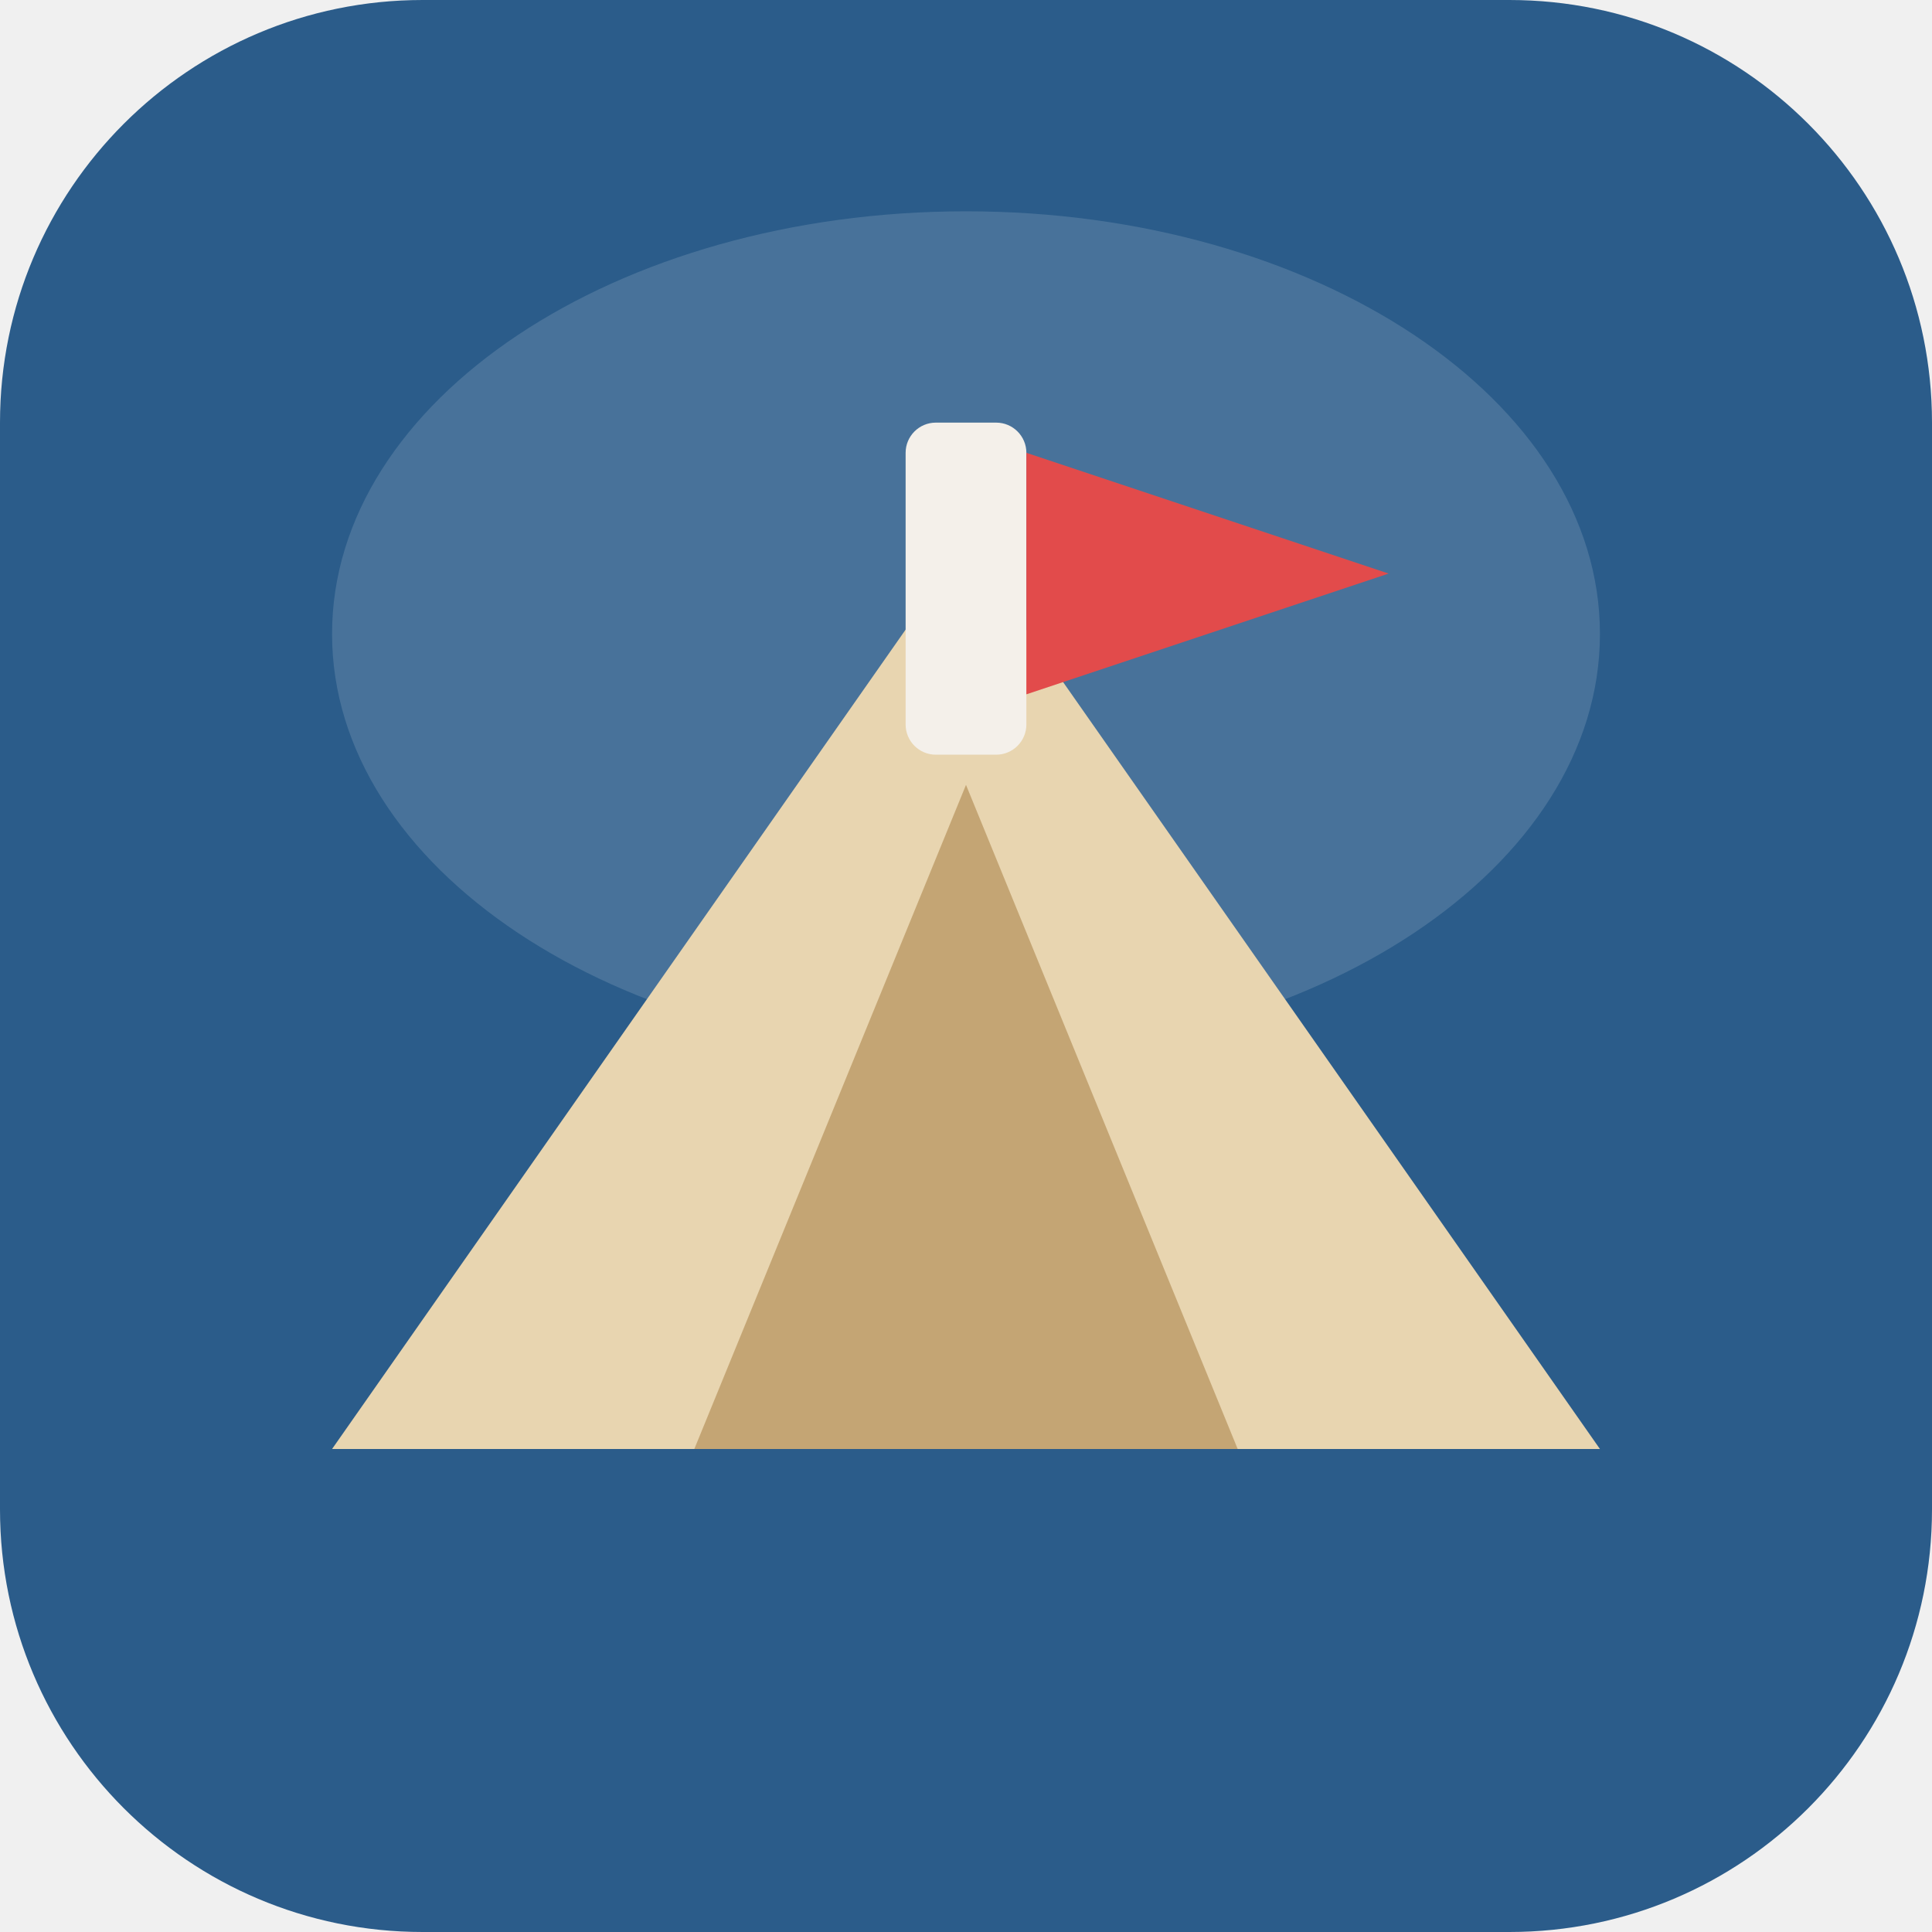
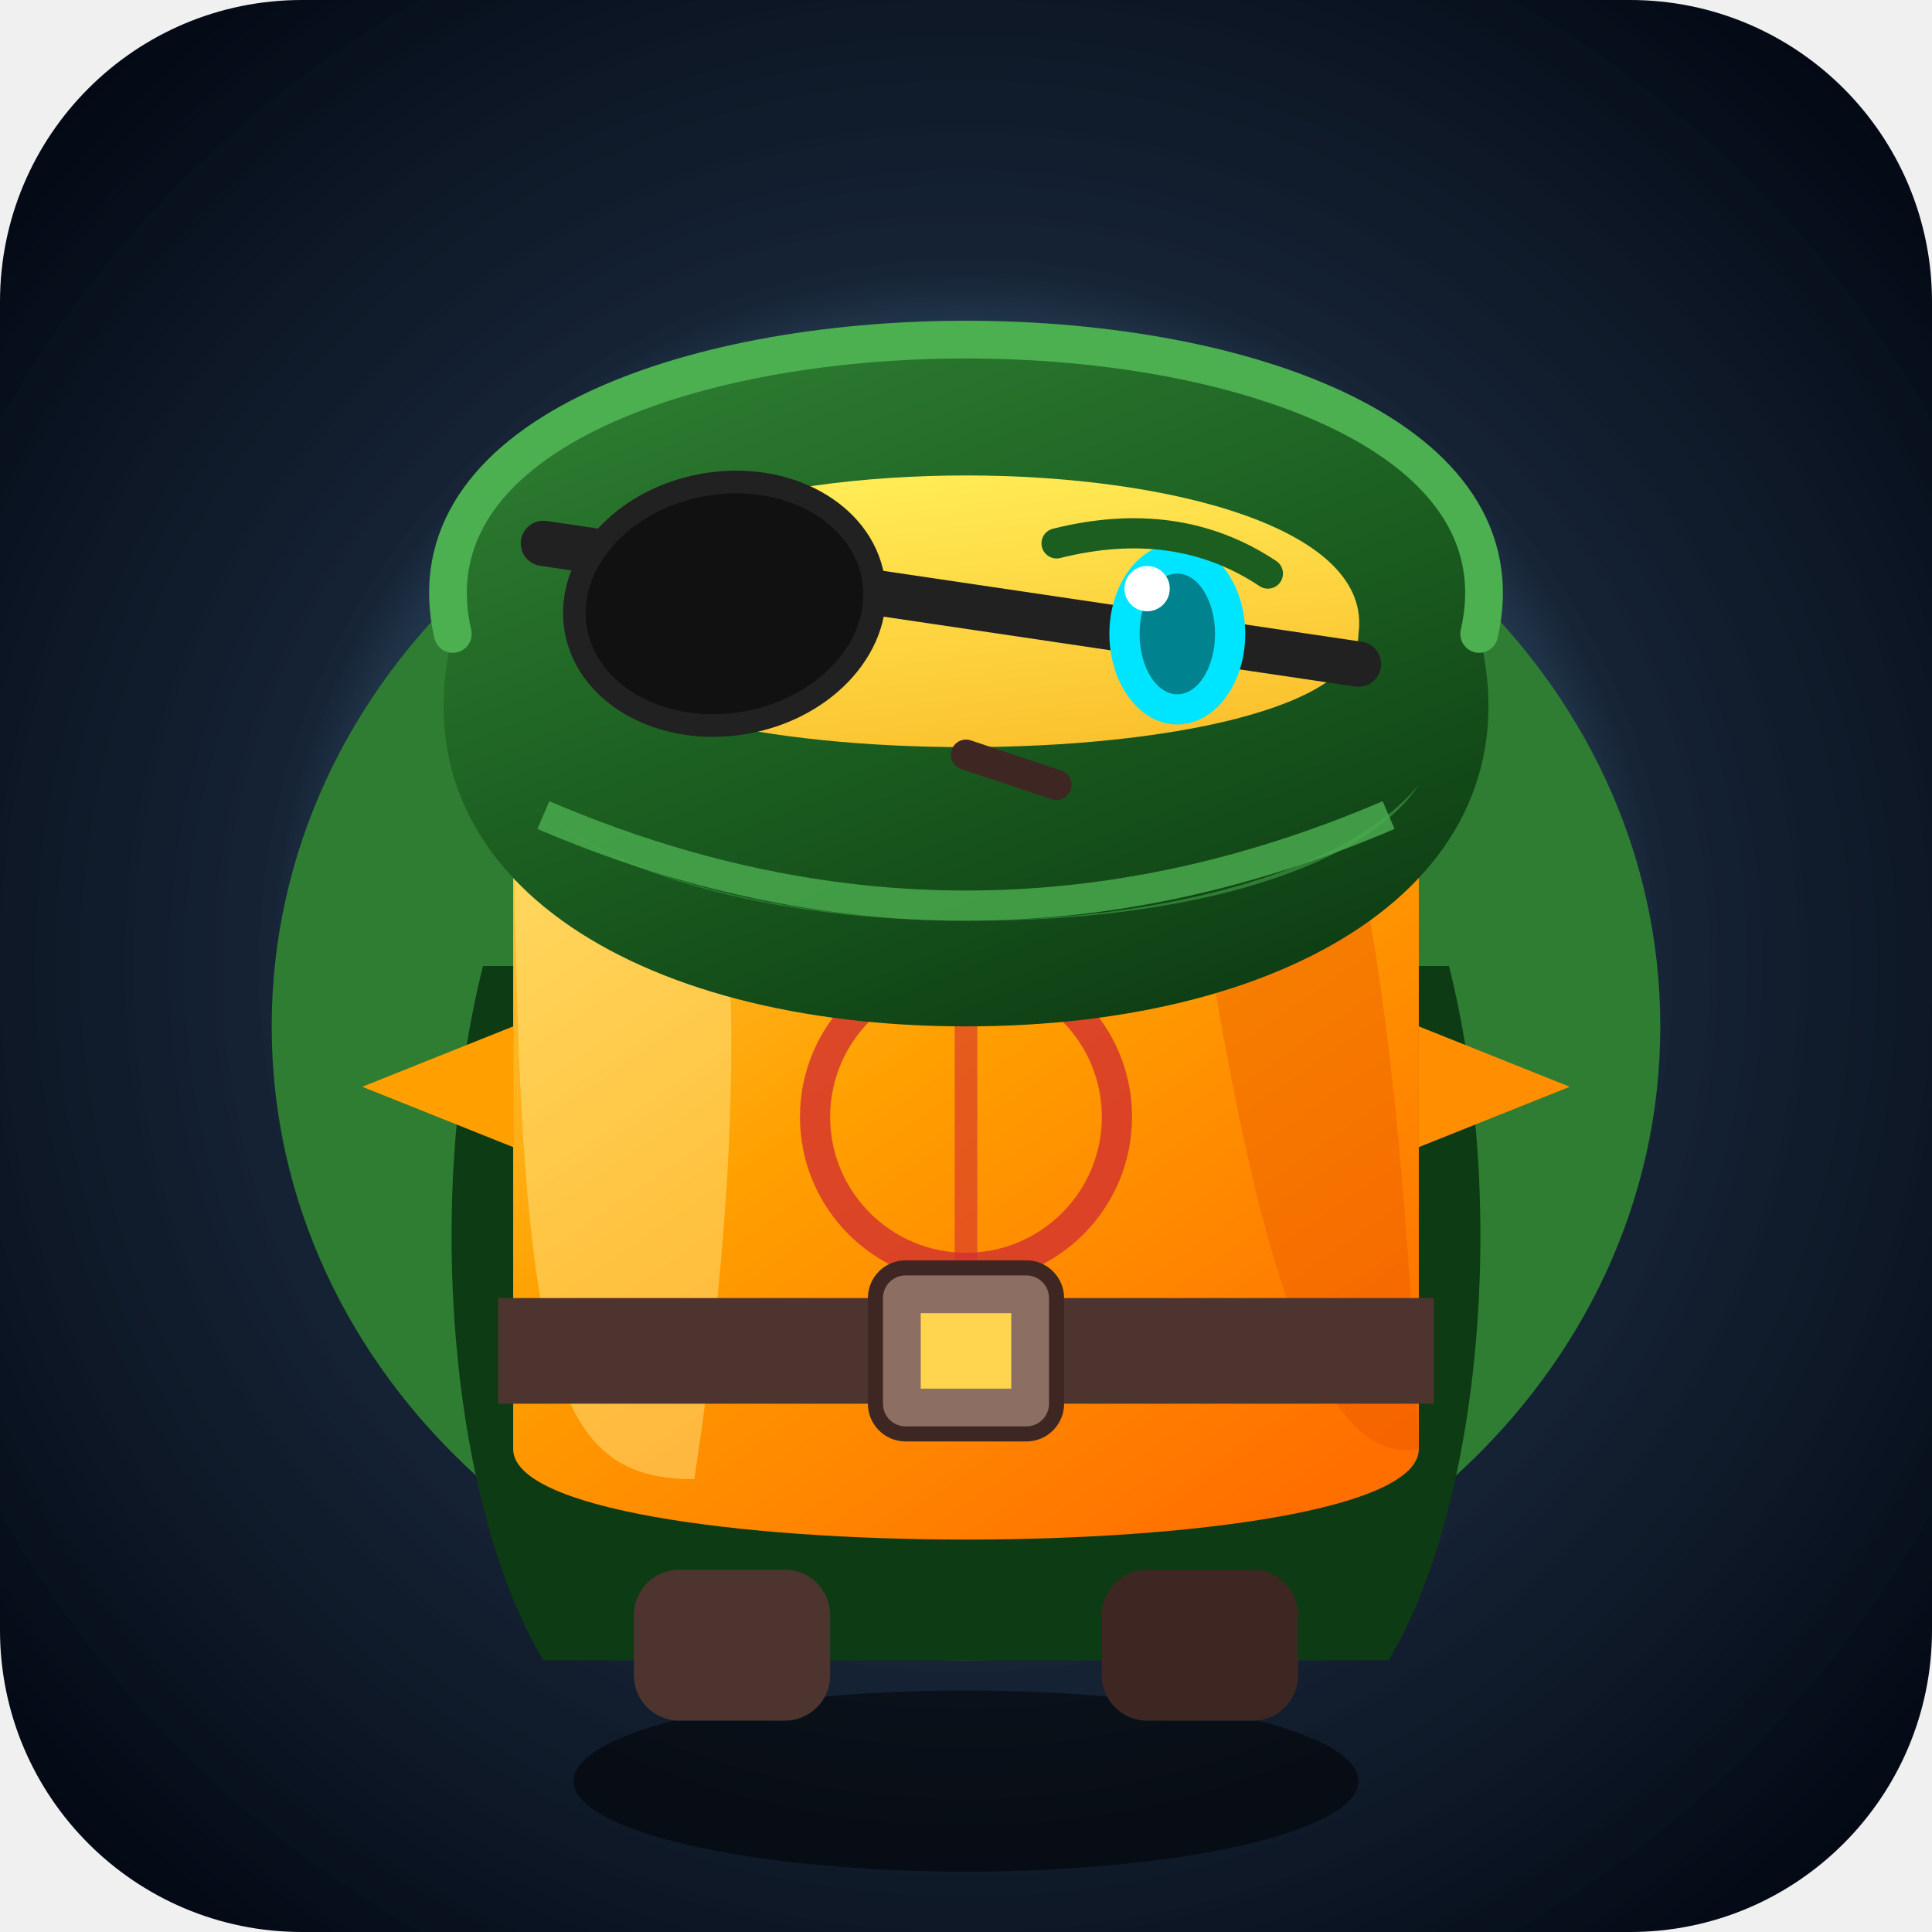
<svg xmlns="http://www.w3.org/2000/svg" viewBox="0 0 128 128" fill="none" aria-hidden="true">
+   <defs>
+     <radialGradient id="advBg" cx="50%" cy="50%" r="65%">
+       <stop offset="0%" stop-color="#0277BD" stop-opacity="0.35" />
+       <stop offset="55%" stop-color="#0B192C" stop-opacity="0.95" />
+       <stop offset="100%" stop-color="#020813" />
+     </radialGradient>
+     <linearGradient id="hoodGrad" x1="20%" y1="0%" x2="80%" y2="100%">
+       <stop offset="0%" stop-color="#2E7D32" />
+       <stop offset="50%" stop-color="#1B5E20" />
+       <stop offset="100%" stop-color="#0D3B13" />
+     </linearGradient>
+     <linearGradient id="bodyGrad" x1="20%" y1="0%" x2="80%" y2="100%">
+       <stop offset="0%" stop-color="#FFD54F" />
+       <stop offset="50%" stop-color="#FFA000" />
+       <stop offset="100%" stop-color="#FF6F00" />
+     </linearGradient>
+     <linearGradient id="faceGrad" x1="30%" y1="0%" x2="70%" y2="100%">
+       <stop offset="0%" stop-color="#FFEE58" />
+       <stop offset="100%" stop-color="#FBC02D" />
+     </linearGradient>
+   </defs>
  <style>
-     .el { transform-box: fill-box; transform-origin: center; }
-     .bob { animation: bob 2.8s ease-in-out infinite; }
-     .sway { animation: sway 3.2s ease-in-out infinite; }
-     .sway-slow { animation: sway 4.4s ease-in-out infinite; }
-     .pulse { animation: pulse 2.4s ease-in-out infinite; }
-     .spin { animation: spin 12s linear infinite; }
-     .spin-rev { animation: spin 16s linear infinite reverse; }
-     .dash { animation: dash 1.6s ease-in-out infinite; }
-     .wag { animation: wag 1.1s ease-in-out infinite; }
-     .wag-opp { animation: wag 1.1s ease-in-out infinite reverse; }
-     .twitch { animation: twitch 2.6s ease-in-out infinite; }
-     .twitch-d { animation: twitch 2.6s ease-in-out infinite; animation-delay: .18s; }
-     .flicker { animation: flicker 1.4s ease-in-out infinite; }
-     .wave { animation: wave 2.2s ease-in-out infinite; }
-     .floaty { animation: floaty 3.6s ease-in-out infinite; }
-     .blink { animation: blink 3.8s steps(1, end) infinite; }
-     .spark { animation: spark 2s ease-in-out infinite; }
-     .flash { animation: flash 2.8s ease-in-out infinite; }
-     .swim { animation: swim 2.4s ease-in-out infinite; }
-     .drip { animation: drip 2.6s ease-in-out infinite; }
-     .halo { opacity: .14; animation: halo 2.8s ease-in-out infinite; pointer-events: none; }
-     @keyframes halo { 0%,100% { opacity: .14; } 50% { opacity: .32; } }
-     @keyframes bob { 0%,100% { transform: translateY(0); } 50% { transform: translateY(-3px); } }
-     @keyframes sway { 0%,100% { transform: rotate(-3deg); } 50% { transform: rotate(3deg); } }
-     @keyframes pulse { 0%,100% { transform: scale(1); opacity: 1; } 50% { transform: scale(1.08); opacity: .85; } }
-     @keyframes spin { to { transform: rotate(360deg); } }
-     @keyframes dash { 0%,100% { transform: translateX(-3px); } 50% { transform: translateX(4px); } }
-     @keyframes wag { 0%,100% { transform: rotate(-10deg); } 50% { transform: rotate(10deg); } }
-     @keyframes twitch { 0%,86%,100% { transform: rotate(0); } 90% { transform: rotate(-8deg); } 94% { transform: rotate(6deg); } }
-     @keyframes flicker { 0%,100% { transform: scaleY(1) translateY(0); } 40% { transform: scaleY(1.08) translateY(-2px); } 70% { transform: scaleY(.96) translateY(1px); } }
-     @keyframes wave { 0%,100% { transform: translateX(0); } 50% { transform: translateX(4px); } }
-     @keyframes floaty { 0%,100% { transform: translateY(0); } 50% { transform: translateY(-5px); } }
-     @keyframes blink { 0%,92%,100% { transform: scaleY(1); } 94%,96% { transform: scaleY(.12); } }
-     @keyframes spark { 0%,100% { transform: scale(1); opacity: 1; } 50% { transform: scale(1.25); opacity: .7; } }
-     @keyframes flash { 0%,72%,100% { opacity: 1; } 78% { opacity: .35; } 84% { opacity: 1; } }
-     @keyframes swim { 0%,100% { transform: translateY(0) rotate(-2deg); } 50% { transform: translateY(-3px) rotate(2deg); } }
-     @keyframes drip { 0%,100% { transform: translateY(0) scaleY(1); } 50% { transform: translateY(4px) scaleY(1.04); } }
-     @media (prefers-reduced-motion: reduce) {
-       .el, .halo { animation: none !important; }
-     }
- </style>
-   <rect width="128" height="128" rx="28" fill="#2B5C8A" />
-   <ellipse class="halo" cx="64" cy="42" rx="42" ry="28" fill="#ffffff" />
+     .el{transform-box:fill-box;transform-origin:center}
+     .bob{animation:bob 2.8s ease-in-out infinite}
+     .blink{animation:blink 3.8s steps(1,end) infinite}
+     .glow{animation:glow 3s ease-in-out infinite}
+     @keyframes bob{0%,100%{transform:translateY(0)}50%{transform:translateY(-3px)}}
+     @keyframes blink{0%,92%,100%{transform:scaleY(1)}95%,98%{transform:scaleY(.1)}}
+     @keyframes glow{0%,100%{opacity:.25}50%{opacity:.5}}
+     @media(prefers-reduced-motion:reduce){.el{animation:none!important}}
+   </style>
+   <rect width="128" height="128" rx="20" fill="url(#advBg)" />
+   <ellipse class="glow" cx="64" cy="68" rx="46" ry="42" fill="#2E7D32" />
  <g class="el bob">
-     <path d="M22 96 L64 36 L106 96 Z" fill="#E8D5B0" />
-     <path d="M46 96 L64 52 L82 96 Z" fill="#C4A574" />
-     <rect x="60" y="28" width="8" height="22" rx="2" fill="#F4F0EA" />
-     <path class="el sway" d="M68 30 L92 38 L68 46 Z" fill="#E24B4B" />
+     <ellipse cx="64" cy="118" rx="26" ry="6" fill="#000000" opacity="0.5" />
+     <path d="M 32 64 C 28 80, 30 100, 36 110 L 92 110 C 98 100, 100 80, 96 64 Z" fill="#0D3B13" />
+     <rect x="42" y="104" width="13" height="10" rx="3" fill="#4E342E" />
+     <rect x="73" y="104" width="13" height="10" rx="3" fill="#3E2723" />
+     <path d="M 34 44 C 32 30, 94 30, 94 44 L 94 96 C 94 104, 34 104, 34 96 Z" fill="url(#bodyGrad)" />
+     <path d="M 34 44 C 32 30, 56 32, 46 98 C 36 98, 34 90, 34 44 Z" fill="#FFF59D" opacity="0.4" />
+     <path d="M 76 34 C 86 38, 92 50, 94 96 C 84 98, 80 64, 76 34 Z" fill="#E65100" opacity="0.35" />
+     <circle cx="64" cy="74" r="10" stroke="#D32F2F" stroke-width="2" fill="none" opacity="0.8" />
+     <line x1="64" y1="64" x2="64" y2="84" stroke="#D32F2F" stroke-width="1.5" opacity="0.6" />
+     <rect x="33" y="86" width="62" height="7" fill="#4E342E" />
+     <rect x="58" y="84" width="12" height="11" rx="2" fill="#8D6E63" stroke="#3E2723" stroke-width="1" />
+     <rect x="61" y="87" width="6" height="5" fill="#FFD54F" />
+     <path d="M 34 68 L 24 72 L 34 76 Z" fill="#FFA000" />
+     <path d="M 94 68 L 104 72 L 94 76 Z" fill="#FF8F00" />
+     <path d="M 30 42 C 24 16, 104 16, 98 42 C 102 58, 86 68, 64 68 C 42 68, 26 58, 30 42 Z" fill="url(#hoodGrad)" />
+     <path d="M 30 42 C 24 16, 104 16, 98 42" stroke="#4CAF50" stroke-width="2.5" stroke-linecap="round" fill="none" />
+     <path d="M 34 52 C 44 64, 84 64, 94 52 C 86 64, 44 64, 34 52 Z" fill="#2E7D32" />
+     <path d="M 36 54 Q 64 66 92 54" stroke="#4CAF50" stroke-width="2" fill="none" opacity="0.8" />
+     <path d="M 38 42 C 36 28, 92 28, 90 42 C 90 52, 38 52, 38 42 Z" fill="url(#faceGrad)" />
+     <line x1="36" y1="36" x2="90" y2="44" stroke="#212121" stroke-width="3" stroke-linecap="round" />
+     <ellipse cx="48" cy="40" rx="10" ry="8" transform="rotate(-10 48 40)" fill="#111111" />
+     <ellipse cx="48" cy="40" rx="10" ry="8" transform="rotate(-10 48 40)" stroke="#212121" stroke-width="1.5" />
+     <g class="el blink">
+       <ellipse cx="78" cy="42" rx="4.5" ry="6" fill="#00E5FF" />
+       <ellipse cx="78" cy="42" rx="2.5" ry="4" fill="#00838F" />
+       <circle cx="76" cy="39" r="1.5" fill="#FFFFFF" />
+     </g>
+     <path d="M 70 36 Q 78 34 84 38" stroke="#1B5E20" stroke-width="2" stroke-linecap="round" fill="none" />
+     <path d="M 64 50 L 70 52" stroke="#3E2723" stroke-width="2" stroke-linecap="round" />
  </g>
</svg>
